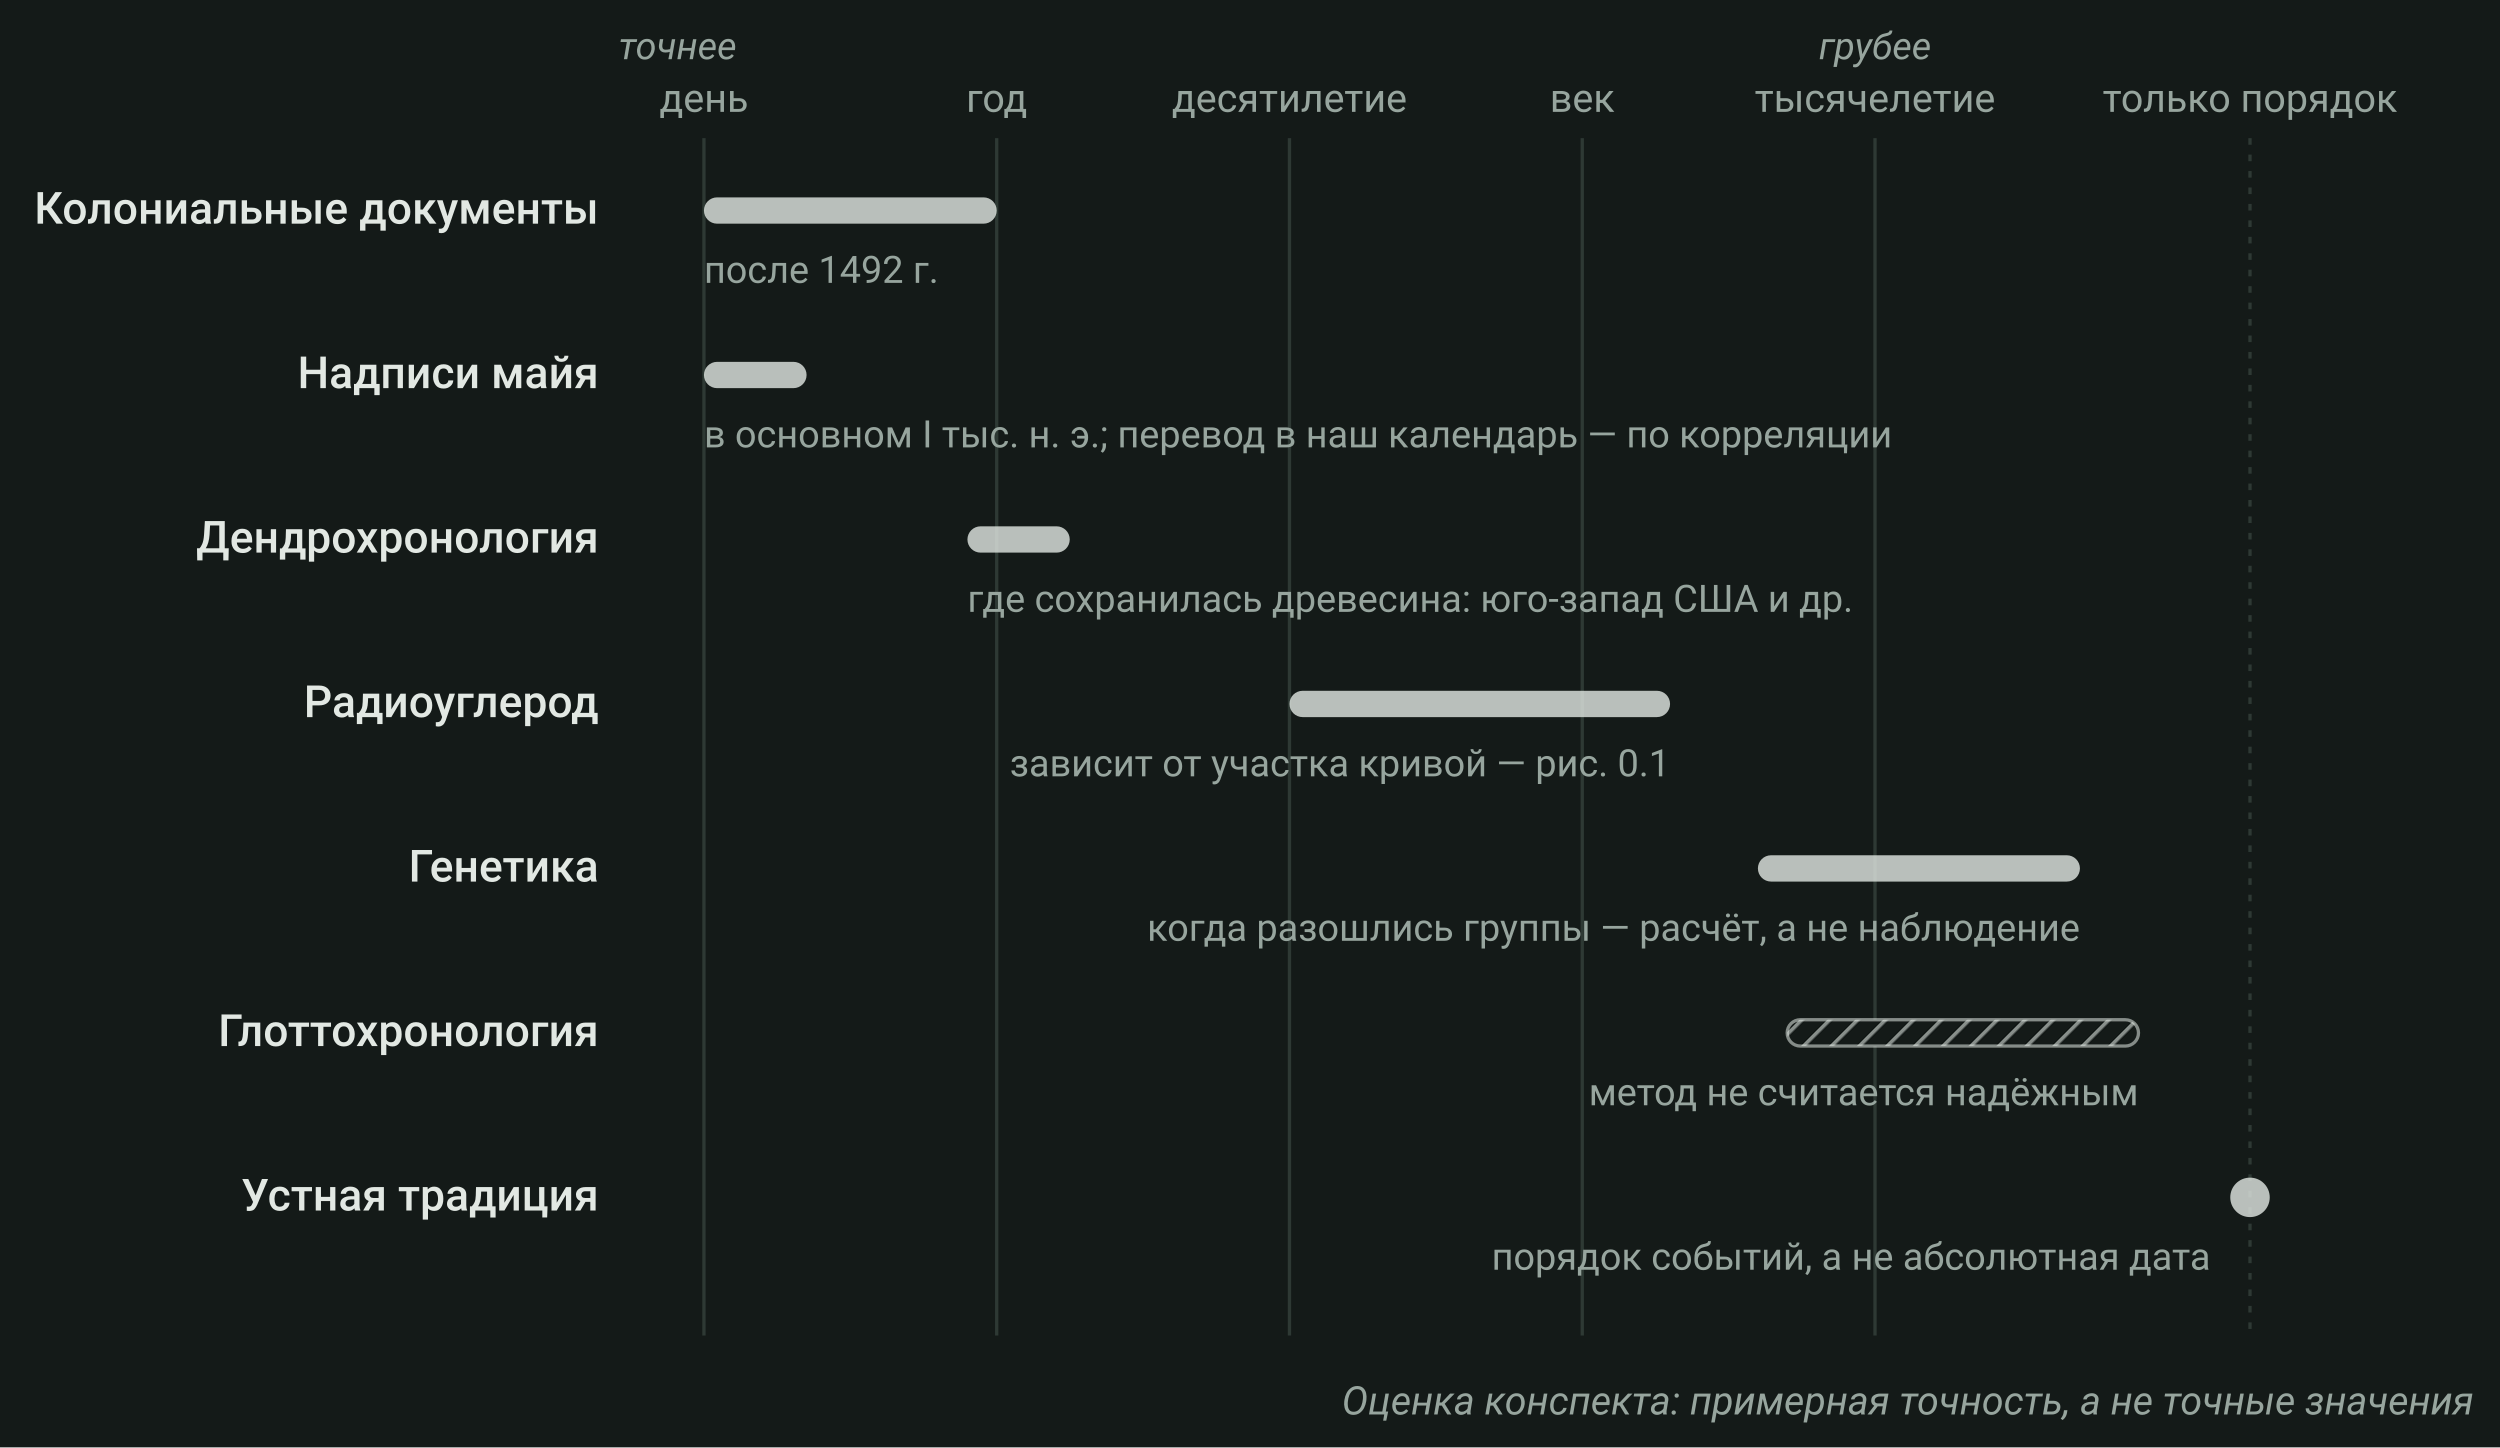
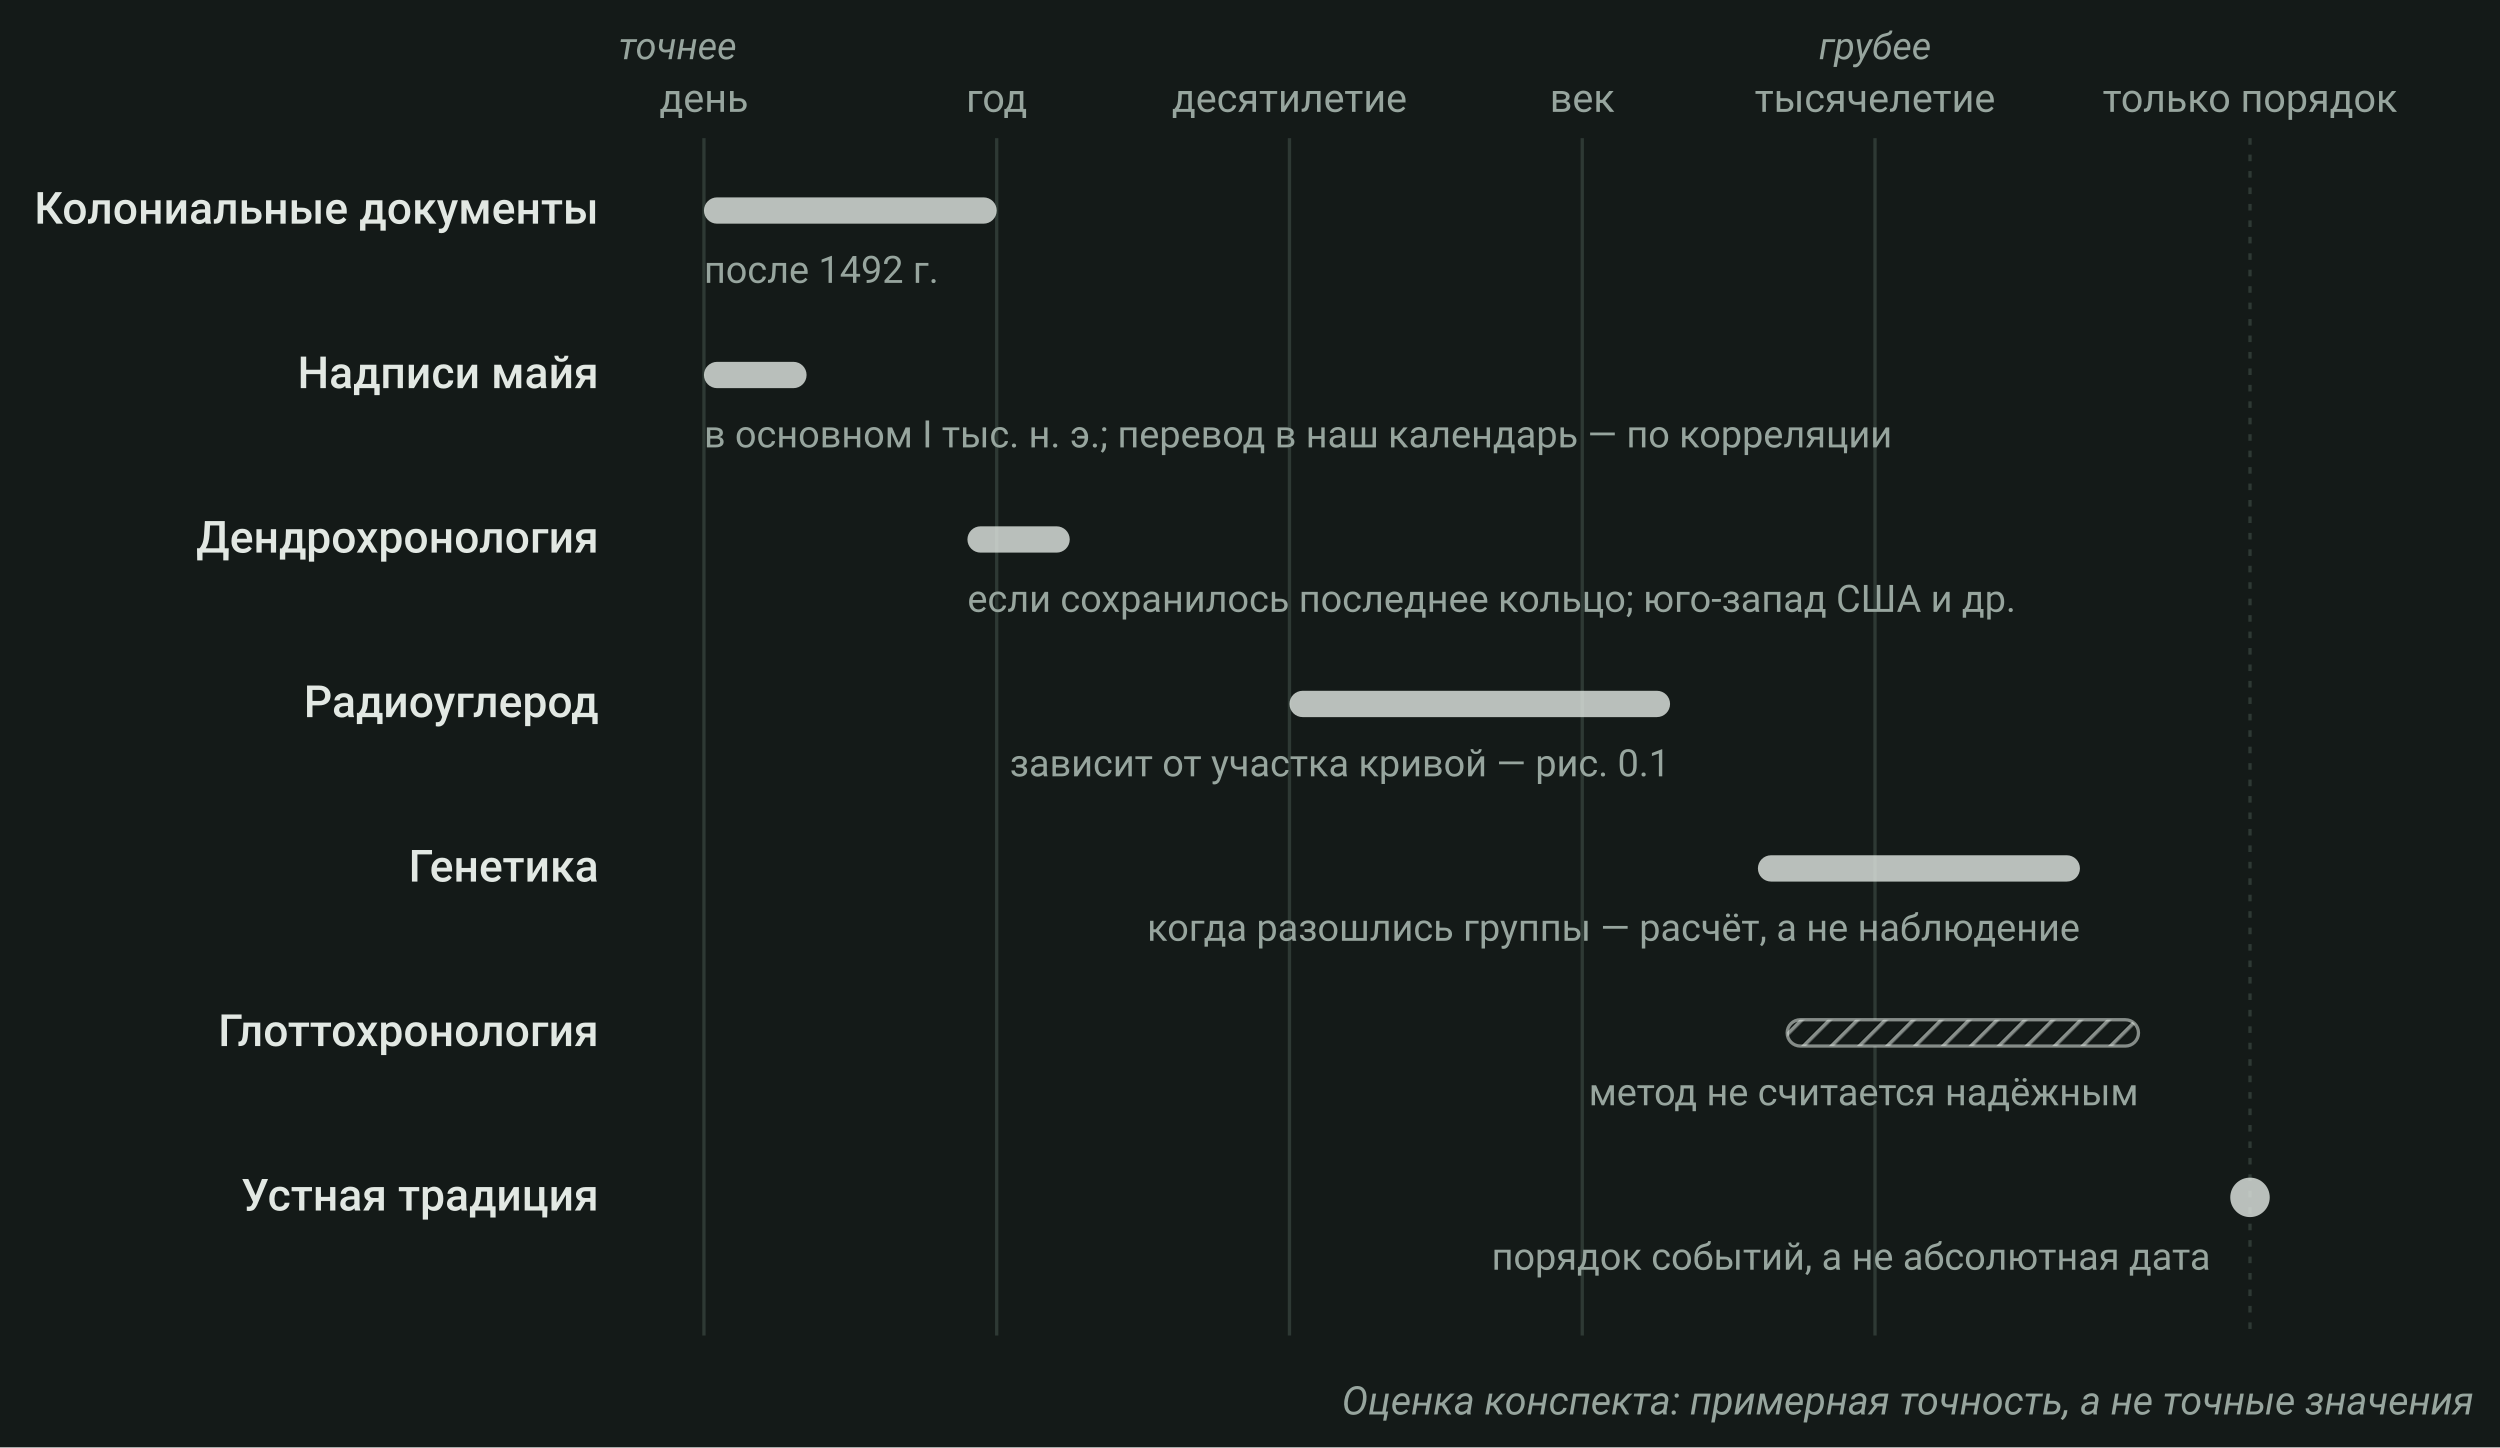
<svg xmlns="http://www.w3.org/2000/svg" viewBox="0 0 760 440" width="760" height="440" role="img" aria-labelledby="t d" font-family="'Alegreya Sans','Segoe UI',Roboto,'Helvetica Neue',Arial,sans-serif">
  <rect width="760" height="440" fill="#141A18" />
  <defs>
    <pattern id="hatch" width="6" height="6" patternUnits="userSpaceOnUse" patternTransform="rotate(45)">
      <rect width="6" height="6" fill="#141A18" />
      <line x1="0" y1="0" x2="0" y2="6" stroke="#E2E8E3" stroke-width="2.2" stroke-opacity=".55" />
    </pattern>
  </defs>
  <line x1="214.0" y1="42.0" x2="214.0" y2="406.0" stroke="#2E3934" stroke-width="1" stroke-opacity="1.0" />
  <text x="214.0" y="34.0" fill="#97A59E" font-size="12" text-anchor="middle" font-weight="400" font-family="'Alegreya Sans','Segoe UI',Roboto,'Helvetica Neue',Arial,sans-serif">день</text>
  <line x1="303.0" y1="42.0" x2="303.0" y2="406.0" stroke="#2E3934" stroke-width="1" stroke-opacity="1.0" />
  <text x="303.0" y="34.0" fill="#97A59E" font-size="12" text-anchor="middle" font-weight="400" font-family="'Alegreya Sans','Segoe UI',Roboto,'Helvetica Neue',Arial,sans-serif">год</text>
  <line x1="392.0" y1="42.0" x2="392.0" y2="406.0" stroke="#2E3934" stroke-width="1" stroke-opacity="1.0" />
  <text x="392.0" y="34.0" fill="#97A59E" font-size="12" text-anchor="middle" font-weight="400" font-family="'Alegreya Sans','Segoe UI',Roboto,'Helvetica Neue',Arial,sans-serif">десятилетие</text>
  <line x1="481.0" y1="42.0" x2="481.0" y2="406.0" stroke="#2E3934" stroke-width="1" stroke-opacity="1.0" />
  <text x="481.0" y="34.0" fill="#97A59E" font-size="12" text-anchor="middle" font-weight="400" font-family="'Alegreya Sans','Segoe UI',Roboto,'Helvetica Neue',Arial,sans-serif">век</text>
  <line x1="570.0" y1="42.0" x2="570.0" y2="406.0" stroke="#2E3934" stroke-width="1" stroke-opacity="1.0" />
  <text x="570.0" y="34.0" fill="#97A59E" font-size="12" text-anchor="middle" font-weight="400" font-family="'Alegreya Sans','Segoe UI',Roboto,'Helvetica Neue',Arial,sans-serif">тысячелетие</text>
  <line x1="684.0" y1="42.0" x2="684.0" y2="406.0" stroke="#2E3934" stroke-width="1" stroke-opacity="1.0" stroke-dasharray="2 3" />
  <text x="684.0" y="34.0" fill="#97A59E" font-size="12" text-anchor="middle" font-weight="400" font-family="'Alegreya Sans','Segoe UI',Roboto,'Helvetica Neue',Arial,sans-serif">только порядок</text>
  <text x="206.0" y="18.0" fill="#97A59E" font-size="11.5" text-anchor="middle" font-weight="400" font-family="'Alegreya Sans','Segoe UI',Roboto,'Helvetica Neue',Arial,sans-serif" font-style="italic">точнее</text>
  <text x="570.0" y="18.0" fill="#97A59E" font-size="11.5" text-anchor="middle" font-weight="400" font-family="'Alegreya Sans','Segoe UI',Roboto,'Helvetica Neue',Arial,sans-serif" font-style="italic">грубее</text>
  <text x="182.0" y="68.0" fill="#E2E8E3" font-size="13.5" text-anchor="end" font-weight="500" font-family="'Alegreya Sans','Segoe UI',Roboto,'Helvetica Neue',Arial,sans-serif">Колониальные документы</text>
  <rect x="214.0" y="60.0" width="89.0" height="8.0" rx="4" fill="#E2E8E3" fill-opacity="0.8" />
  <text x="214.0" y="86.0" fill="#97A59E" font-size="11.5" text-anchor="start" font-weight="400" font-family="'Alegreya Sans','Segoe UI',Roboto,'Helvetica Neue',Arial,sans-serif">после 1492 г.</text>
  <text x="182.0" y="118.0" fill="#E2E8E3" font-size="13.5" text-anchor="end" font-weight="500" font-family="'Alegreya Sans','Segoe UI',Roboto,'Helvetica Neue',Arial,sans-serif">Надписи майя</text>
  <rect x="214.0" y="110.0" width="31.2" height="8.0" rx="4" fill="#E2E8E3" fill-opacity="0.8" />
  <text x="214.0" y="136.0" fill="#97A59E" font-size="11.5" text-anchor="start" font-weight="400" font-family="'Alegreya Sans','Segoe UI',Roboto,'Helvetica Neue',Arial,sans-serif">в основном I тыс. н. э.; перевод в наш календарь — по корреляции</text>
  <text x="182.0" y="168.0" fill="#E2E8E3" font-size="13.5" text-anchor="end" font-weight="500" font-family="'Alegreya Sans','Segoe UI',Roboto,'Helvetica Neue',Arial,sans-serif">Дендрохронология</text>
  <rect x="294.1" y="160.0" width="31.1" height="8.0" rx="4" fill="#E2E8E3" fill-opacity="0.8" />
-   <text x="294.1" y="186.0" fill="#97A59E" font-size="11.5" text-anchor="start" font-weight="400" font-family="'Alegreya Sans','Segoe UI',Roboto,'Helvetica Neue',Arial,sans-serif">где сохранилась древесина: юго-запад США и др.</text>
+   <text x="294.1" y="186.0" fill="#97A59E" font-size="11.5" text-anchor="start" font-weight="400" font-family="'Alegreya Sans','Segoe UI',Roboto,'Helvetica Neue',Arial,sans-serif">если сохранилось последнее кольцо; юго-запад США и др.</text>
  <text x="182.0" y="218.0" fill="#E2E8E3" font-size="13.5" text-anchor="end" font-weight="500" font-family="'Alegreya Sans','Segoe UI',Roboto,'Helvetica Neue',Arial,sans-serif">Радиоуглерод</text>
  <rect x="392.0" y="210.0" width="115.7" height="8.0" rx="4" fill="#E2E8E3" fill-opacity="0.8" />
  <text x="507.7" y="236.0" fill="#97A59E" font-size="11.5" text-anchor="end" font-weight="400" font-family="'Alegreya Sans','Segoe UI',Roboto,'Helvetica Neue',Arial,sans-serif">зависит от участка кривой — рис. 0.1</text>
  <text x="182.0" y="268.0" fill="#E2E8E3" font-size="13.5" text-anchor="end" font-weight="500" font-family="'Alegreya Sans','Segoe UI',Roboto,'Helvetica Neue',Arial,sans-serif">Генетика</text>
  <rect x="534.4" y="260.0" width="97.9" height="8.0" rx="4" fill="#E2E8E3" fill-opacity="0.8" />
  <text x="632.3" y="286.0" fill="#97A59E" font-size="11.5" text-anchor="end" font-weight="400" font-family="'Alegreya Sans','Segoe UI',Roboto,'Helvetica Neue',Arial,sans-serif">когда разошлись группы — расчёт, а не наблюдение</text>
  <text x="182.0" y="318.0" fill="#E2E8E3" font-size="13.5" text-anchor="end" font-weight="500" font-family="'Alegreya Sans','Segoe UI',Roboto,'Helvetica Neue',Arial,sans-serif">Глоттохронология</text>
  <rect x="543.3" y="310.0" width="106.8" height="8.0" rx="4" fill="url(#hatch)" fill-opacity="1" />
  <rect x="543.3" y="310.0" width="106.8" height="8" rx="4" fill="none" stroke="#E2E8E3" stroke-opacity=".55" />
  <text x="650.1" y="336.0" fill="#97A59E" font-size="11.5" text-anchor="end" font-weight="400" font-family="'Alegreya Sans','Segoe UI',Roboto,'Helvetica Neue',Arial,sans-serif">метод не считается надёжным</text>
  <text x="182.0" y="368.0" fill="#E2E8E3" font-size="13.5" text-anchor="end" font-weight="500" font-family="'Alegreya Sans','Segoe UI',Roboto,'Helvetica Neue',Arial,sans-serif">Устная традиция</text>
  <circle cx="684" cy="364" r="6" fill="#E2E8E3" fill-opacity=".8" />
  <text x="672.0" y="386.0" fill="#97A59E" font-size="11.5" text-anchor="end" font-weight="400" font-family="'Alegreya Sans','Segoe UI',Roboto,'Helvetica Neue',Arial,sans-serif">порядок событий, а не абсолютная дата</text>
  <text x="752.0" y="430.0" fill="#97A59E" font-size="12" text-anchor="end" font-weight="400" font-family="'Alegreya Sans','Segoe UI',Roboto,'Helvetica Neue',Arial,sans-serif" font-style="italic">Оценка конспекта: примерная точность, а не точные значения</text>
</svg>
